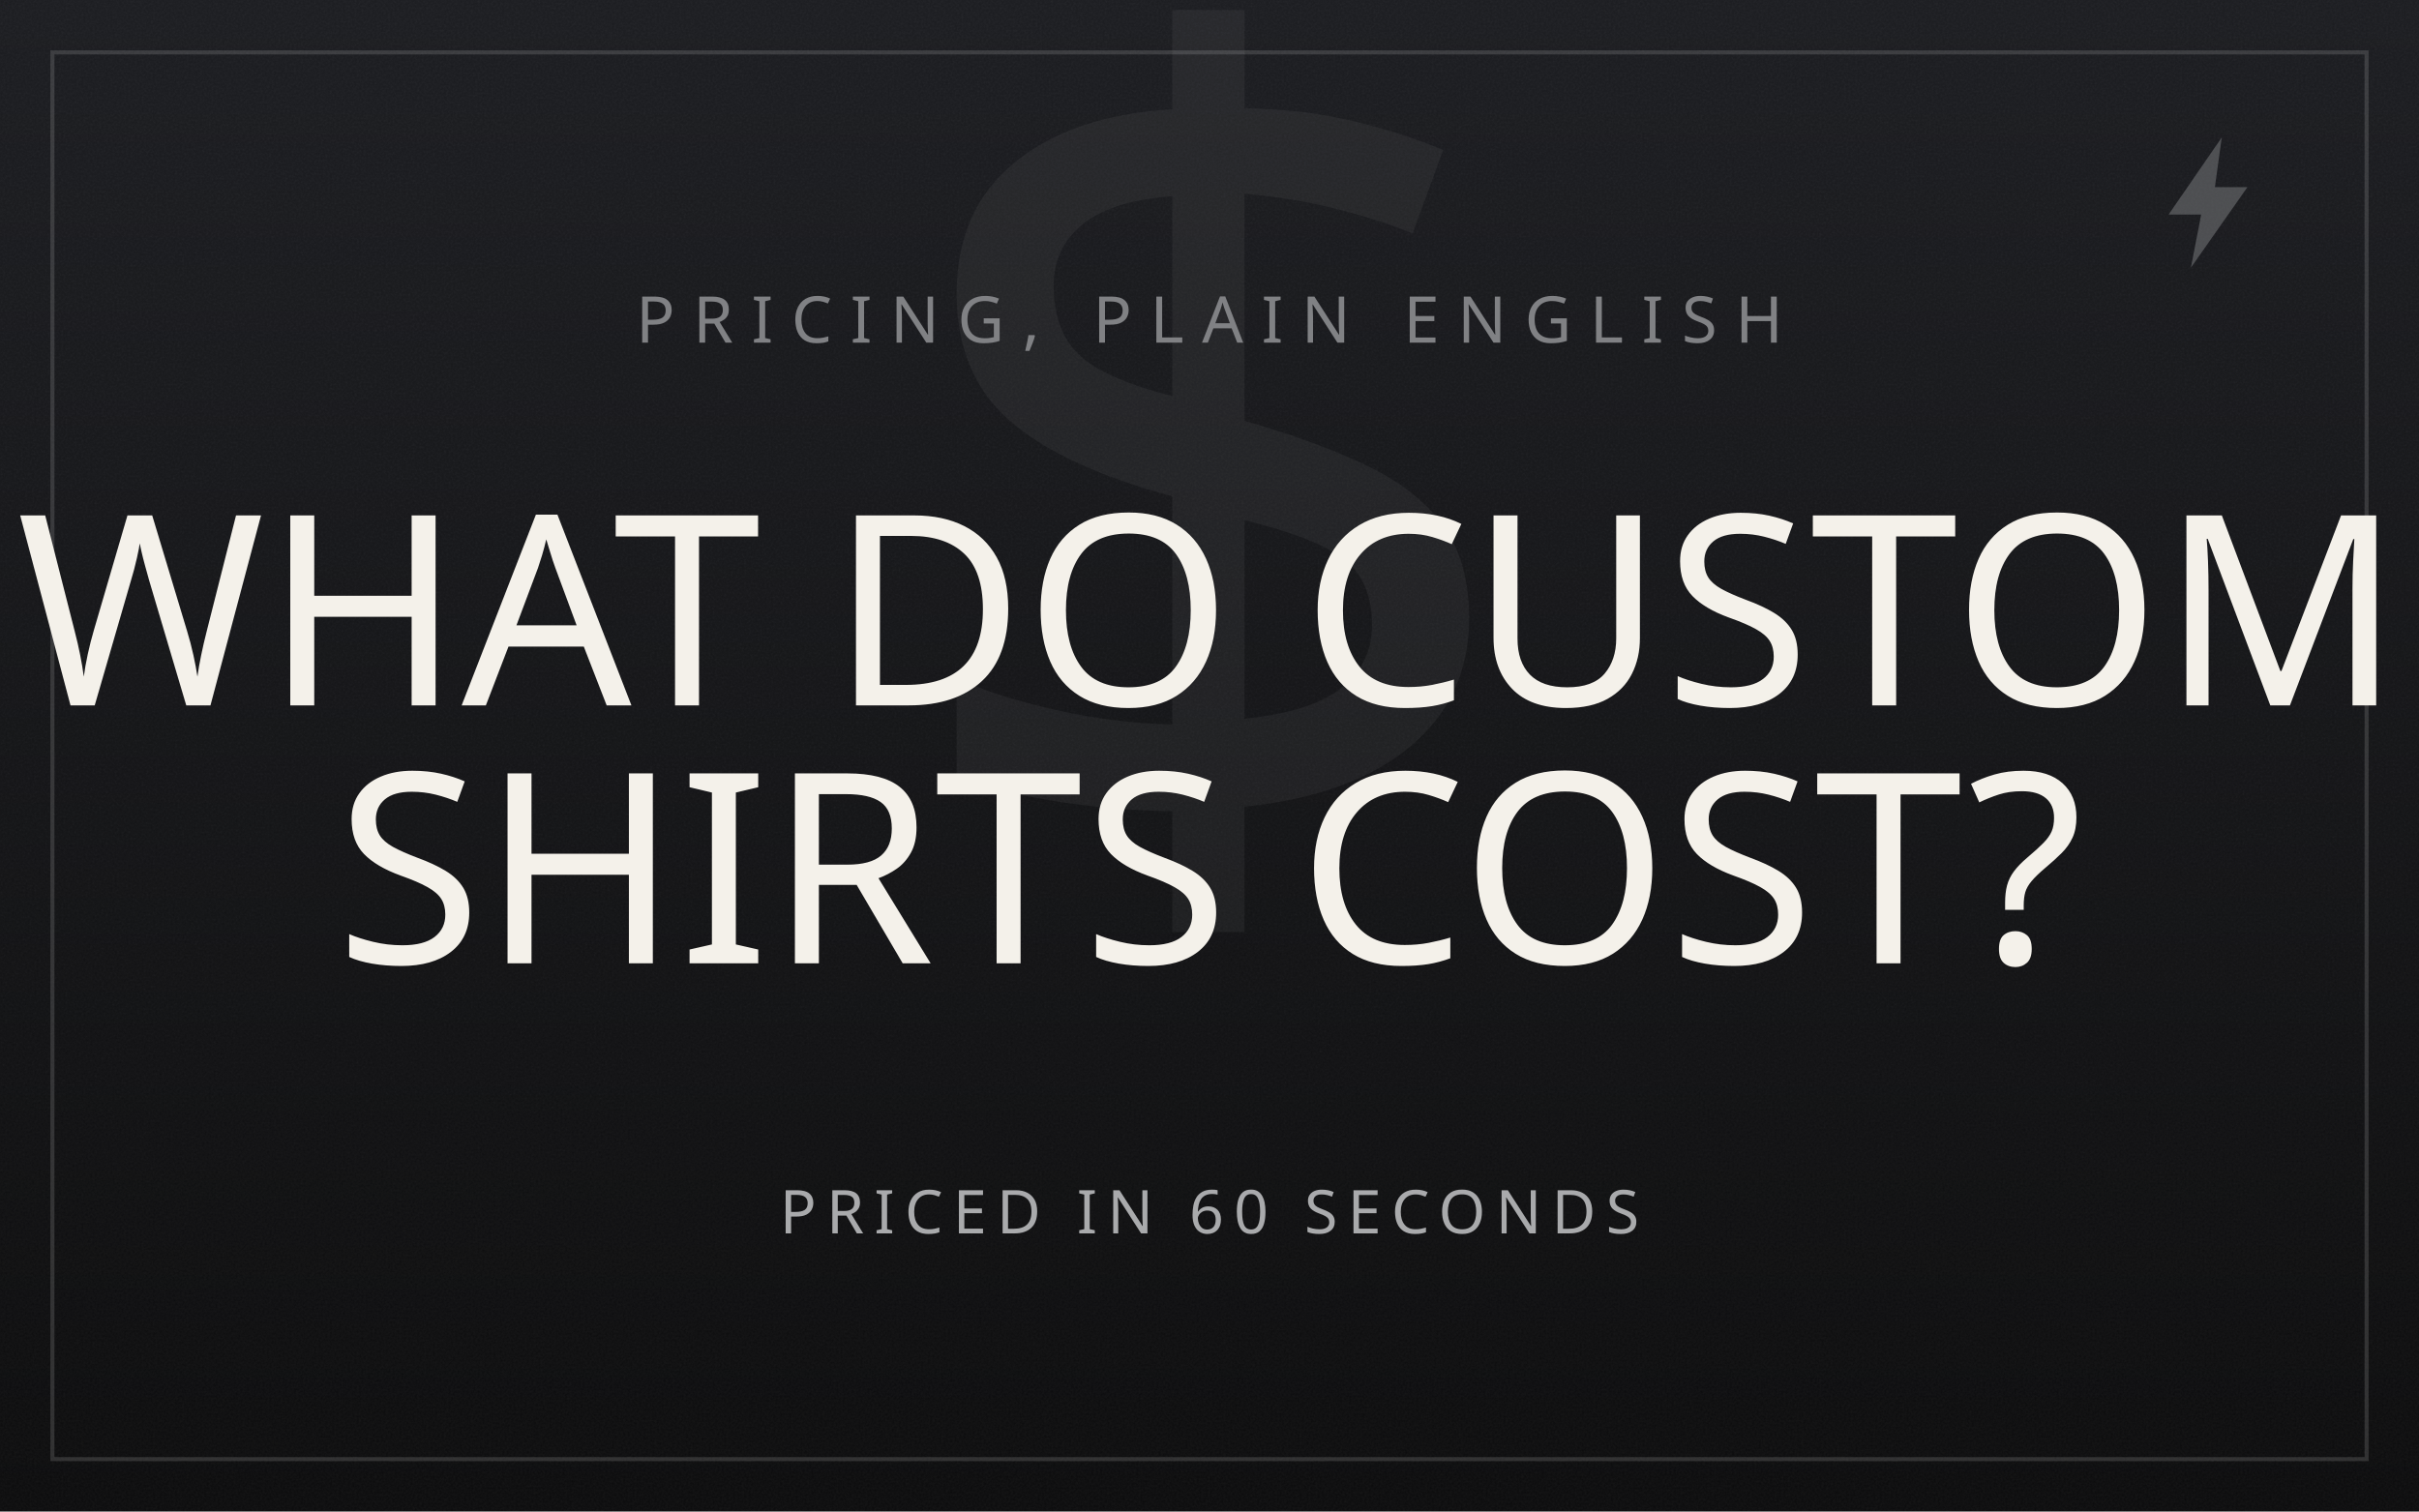
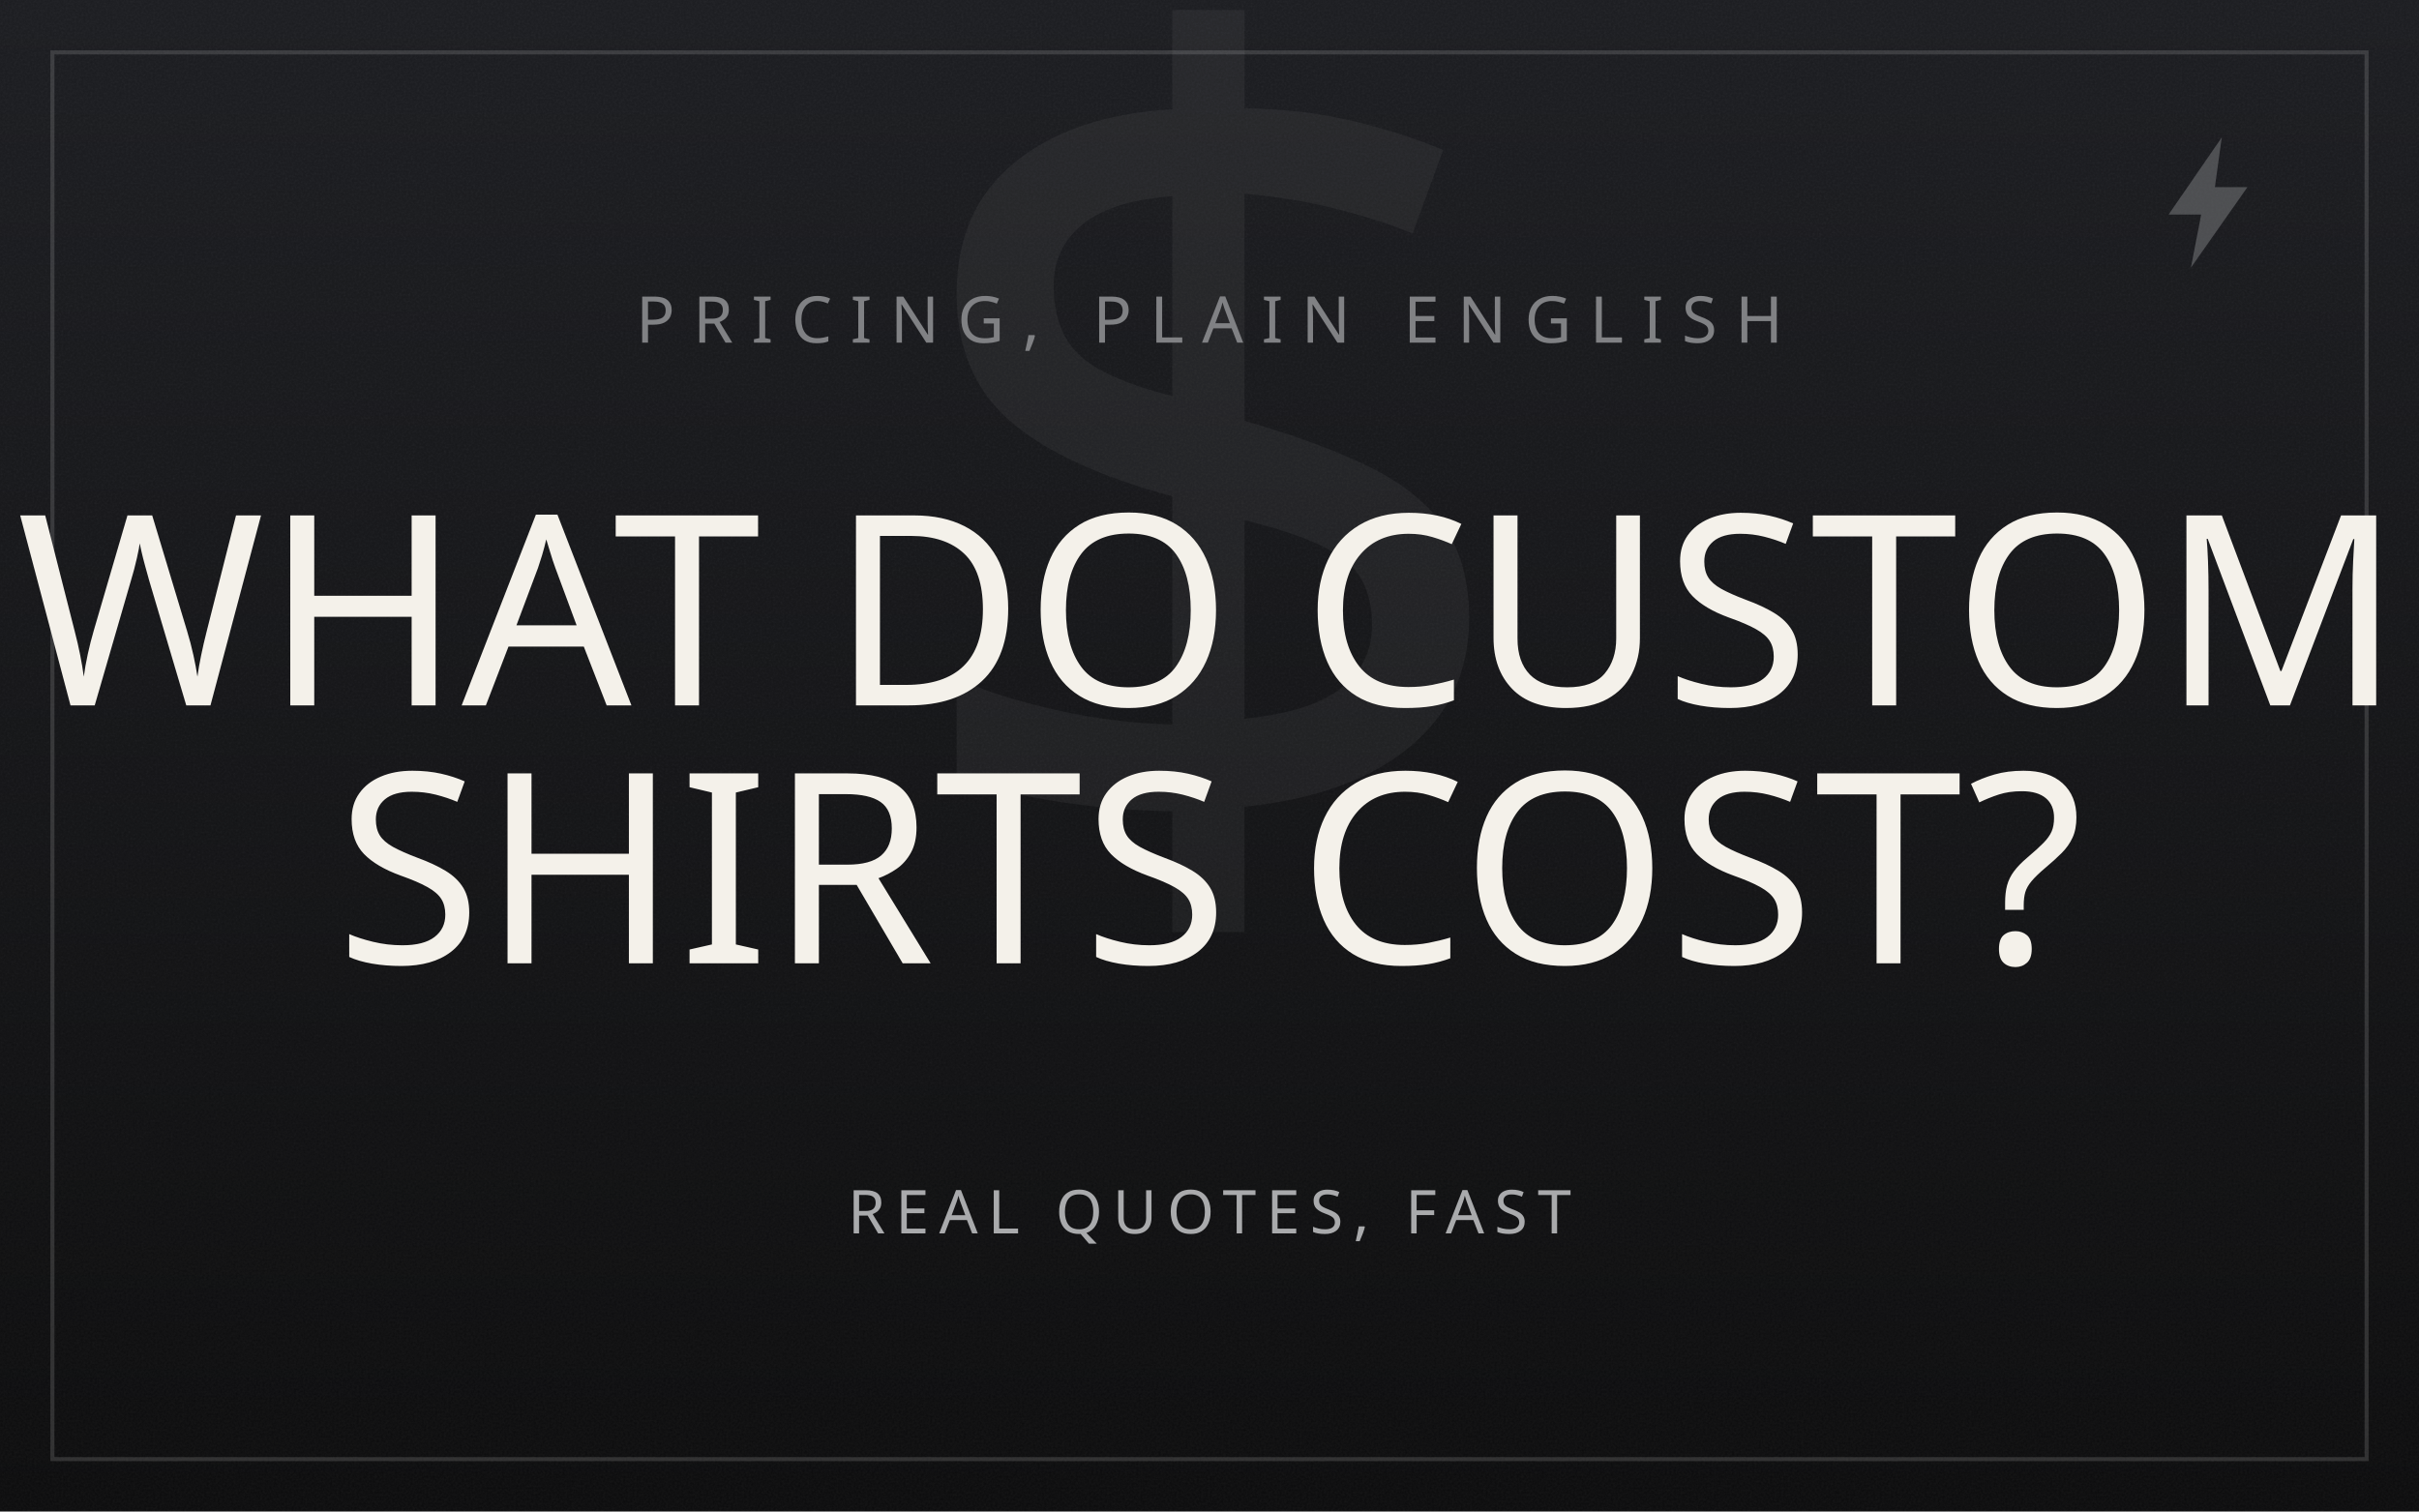
<svg xmlns="http://www.w3.org/2000/svg" viewBox="0 0 1200 750" font-family="Impact, 'Arial Narrow', Haettenschweiler, sans-serif">
  <defs>
    <linearGradient id="bg" x1="0" y1="0" x2="0" y2="1">
      <stop offset="0" stop-color="#1b1c20" />
      <stop offset="1" stop-color="#0b0b0c" />
    </linearGradient>
    <filter id="grain">
      <feTurbulence type="fractalNoise" baseFrequency="0.9" numOctaves="2" stitchTiles="stitch" />
      <feColorMatrix type="saturate" values="0" />
    </filter>
  </defs>
  <rect width="1200" height="750" fill="url(#bg)" />
  <rect width="1200" height="750" filter="url(#grain)" opacity="0.06" />
  <rect x="26" y="26" width="1148" height="698" fill="none" stroke="#ffffff" stroke-opacity="0.14" stroke-width="2" />
  <path d="M59 12 L28 57 H47 L41 88 L74 41 H55 Z" transform="translate(1052,58) scale(0.85)" fill="#808184" opacity="0.5" />
  <text x="600" y="430" text-anchor="middle" fill="#ffffff" fill-opacity="0.05" font-size="560">$</text>
  <text x="600" y="170" text-anchor="middle" fill="#808184" font-size="32" letter-spacing="9">PRICING, PLAIN ENGLISH</text>
  <text x="600" y="350" text-anchor="middle" fill="#f4f1ea" font-size="132">WHAT DO CUSTOM</text>
  <text x="600" y="478" text-anchor="middle" fill="#f4f1ea" font-size="132">SHIRTS COST?</text>
-   <text x="600" y="612" text-anchor="middle" fill="#a9aaac" font-size="30" letter-spacing="5">PRICED IN 60 SECONDS</text>
+   <text x="600" y="612" text-anchor="middle" fill="#a9aaac" font-size="30" letter-spacing="5">REAL QUOTES, FAST</text>
</svg>
